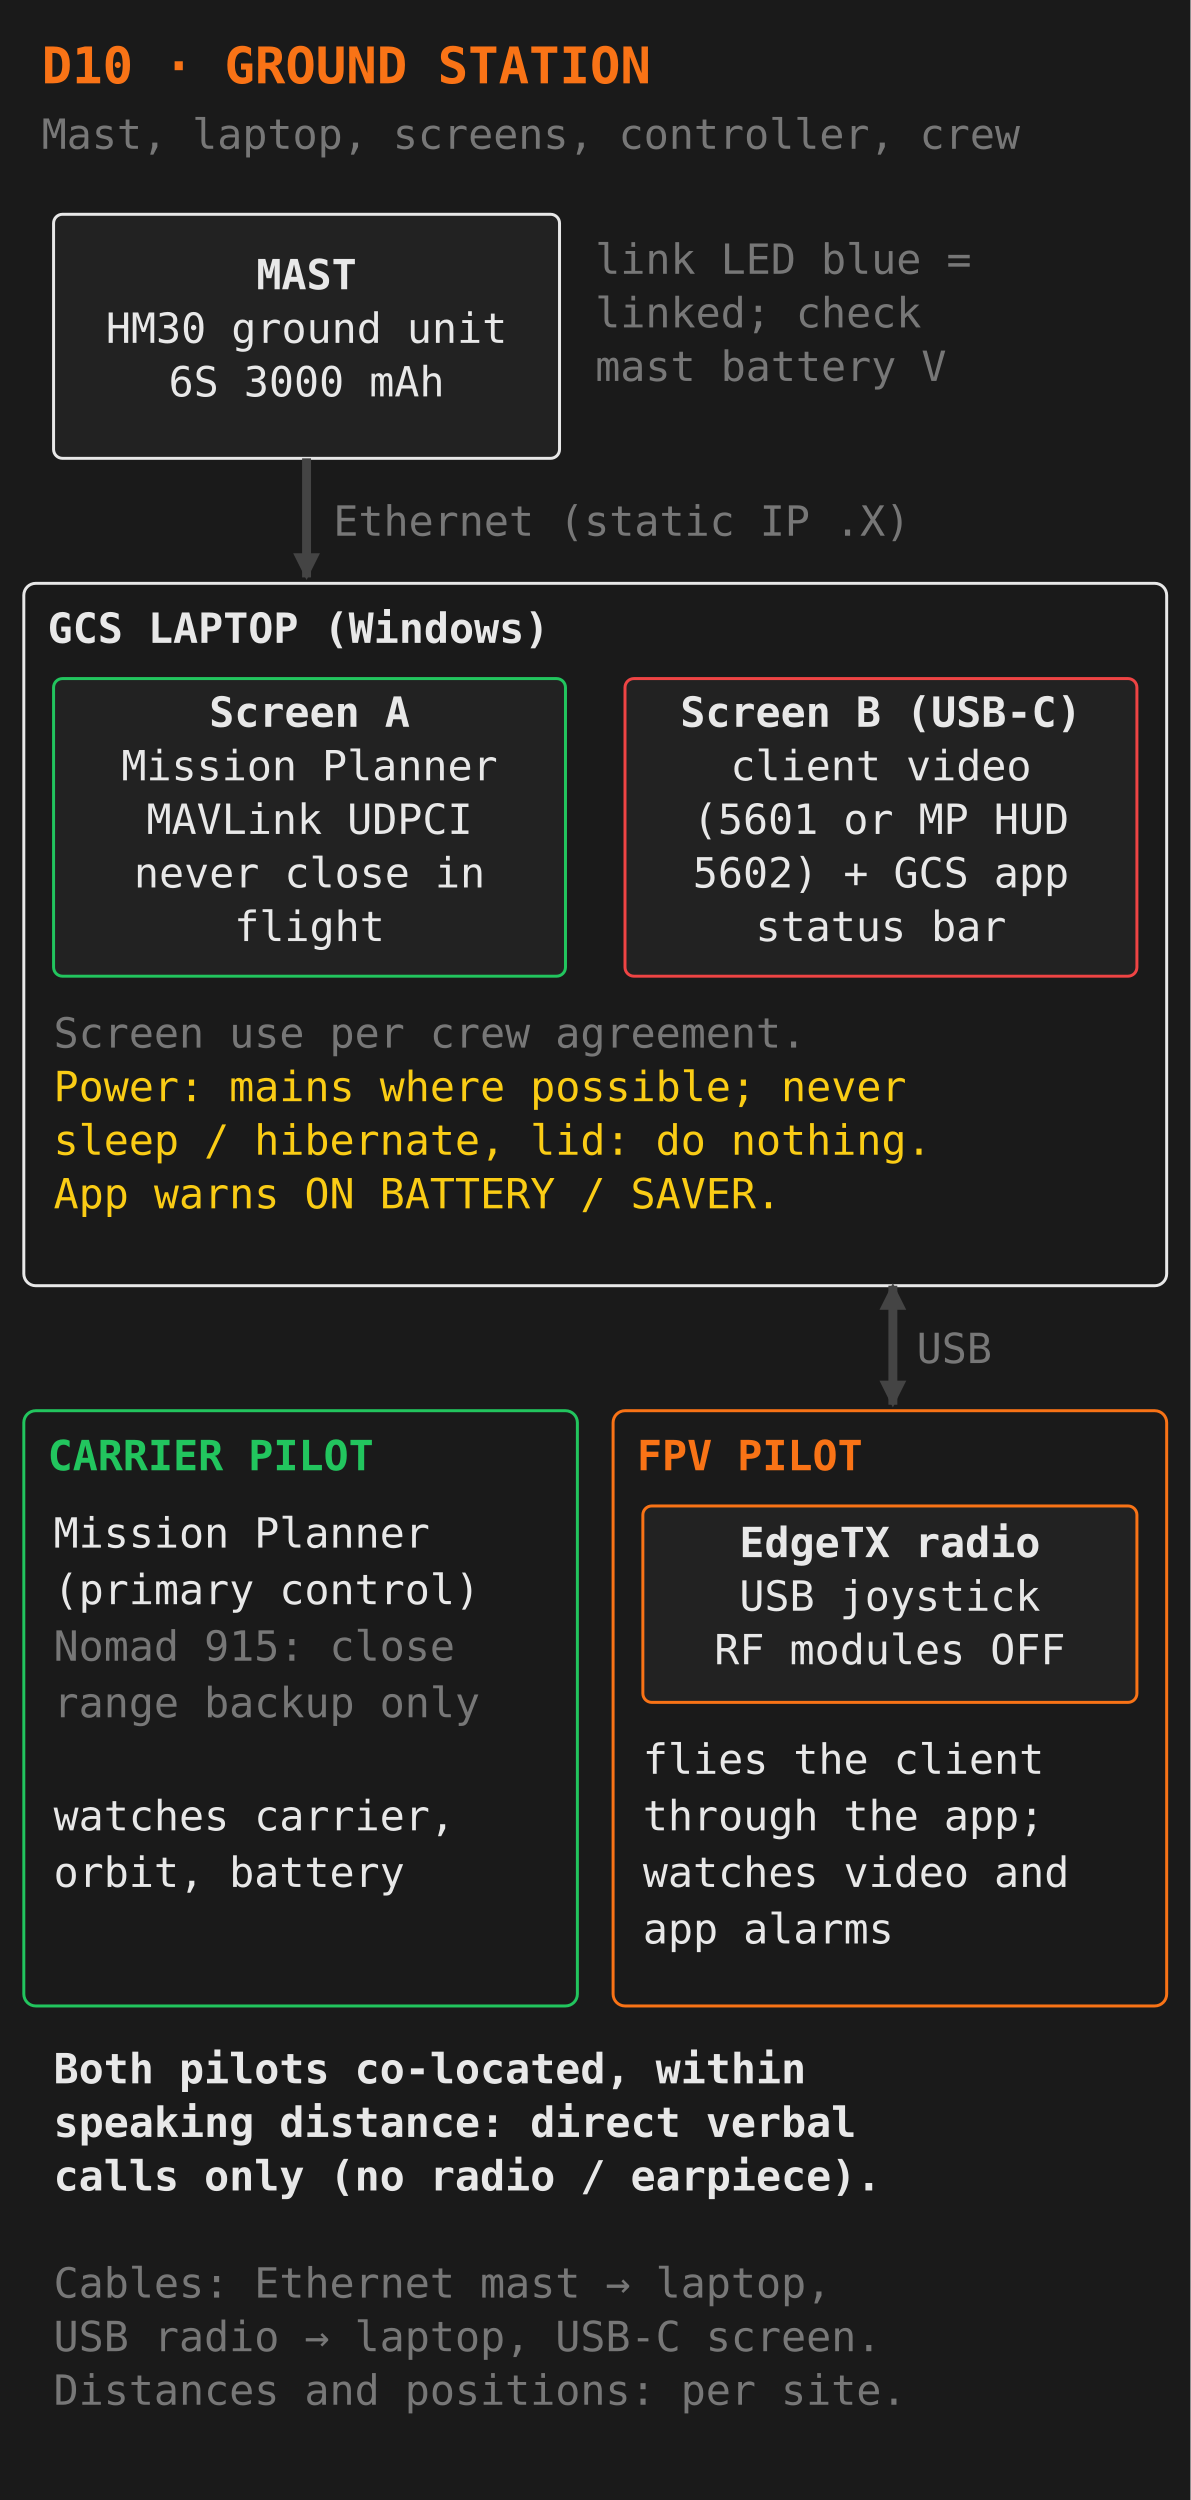
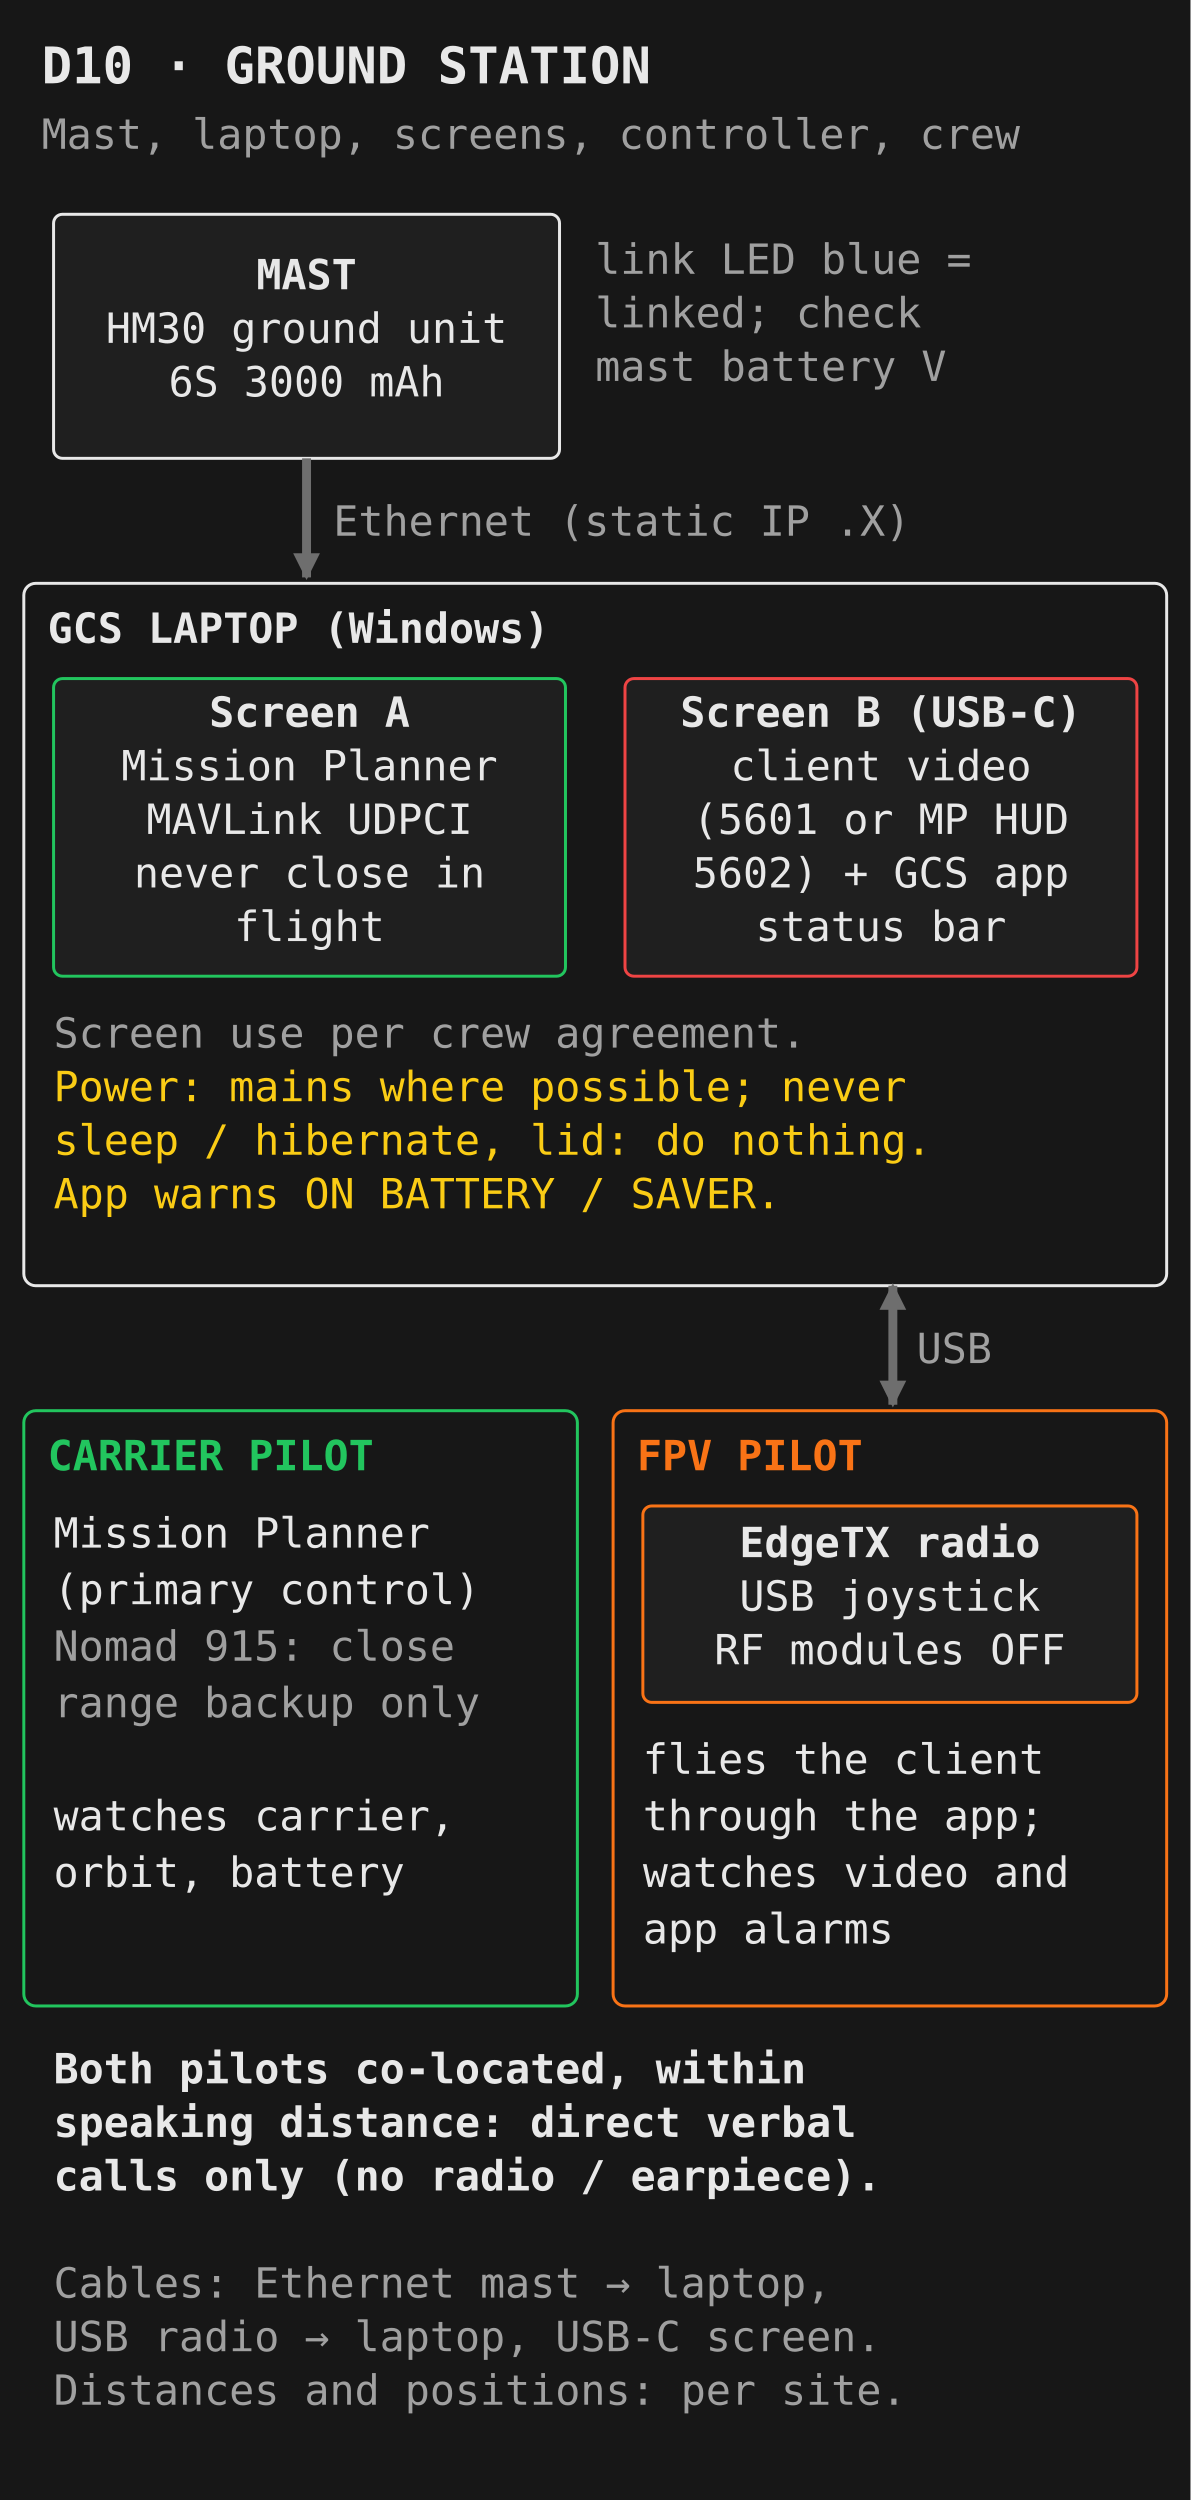
<svg xmlns="http://www.w3.org/2000/svg" viewBox="0 0 400 840" width="400" height="840" role="img" aria-labelledby="title desc" font-family="'Share Tech Mono', Consolas, 'DejaVu Sans Mono', Menlo, monospace" font-size="14" fill="#e8e8e8">
  <defs>
    <marker id="ah-bg" viewBox="0 0 10 10" refX="9" refY="5" markerWidth="9" markerHeight="9" markerUnits="userSpaceOnUse" orient="auto-start-reverse">
      <path d="M0,0 L10,5 L0,10 z" fill="#0f0f0f" />
    </marker>
    <marker id="ah-surf" viewBox="0 0 10 10" refX="9" refY="5" markerWidth="9" markerHeight="9" markerUnits="userSpaceOnUse" orient="auto-start-reverse">
-       <path d="M0,0 L10,5 L0,10 z" fill="#1a1a1a" />
+       <path d="M0,0 L10,5 L0,10 z" fill="#171717" />
    </marker>
    <marker id="ah-surf2" viewBox="0 0 10 10" refX="9" refY="5" markerWidth="9" markerHeight="9" markerUnits="userSpaceOnUse" orient="auto-start-reverse">
-       <path d="M0,0 L10,5 L0,10 z" fill="#222222" />
+       <path d="M0,0 L10,5 L0,10 z" fill="#1f1f1f" />
    </marker>
    <marker id="ah-border" viewBox="0 0 10 10" refX="9" refY="5" markerWidth="9" markerHeight="9" markerUnits="userSpaceOnUse" orient="auto-start-reverse">
-       <path d="M0,0 L10,5 L0,10 z" fill="#2a2a2a" />
+       <path d="M0,0 L10,5 L0,10 z" fill="#262626" />
    </marker>
    <marker id="ah-border2" viewBox="0 0 10 10" refX="9" refY="5" markerWidth="9" markerHeight="9" markerUnits="userSpaceOnUse" orient="auto-start-reverse">
      <path d="M0,0 L10,5 L0,10 z" fill="#333333" />
    </marker>
    <marker id="ah-text" viewBox="0 0 10 10" refX="9" refY="5" markerWidth="9" markerHeight="9" markerUnits="userSpaceOnUse" orient="auto-start-reverse">
      <path d="M0,0 L10,5 L0,10 z" fill="#e8e8e8" />
    </marker>
    <marker id="ah-muted" viewBox="0 0 10 10" refX="9" refY="5" markerWidth="9" markerHeight="9" markerUnits="userSpaceOnUse" orient="auto-start-reverse">
-       <path d="M0,0 L10,5 L0,10 z" fill="#777777" />
+       <path d="M0,0 L10,5 L0,10 z" fill="#a0a0a0" />
    </marker>
    <marker id="ah-accent" viewBox="0 0 10 10" refX="9" refY="5" markerWidth="9" markerHeight="9" markerUnits="userSpaceOnUse" orient="auto-start-reverse">
      <path d="M0,0 L10,5 L0,10 z" fill="#f97316" />
    </marker>
    <marker id="ah-amber" viewBox="0 0 10 10" refX="9" refY="5" markerWidth="9" markerHeight="9" markerUnits="userSpaceOnUse" orient="auto-start-reverse">
      <path d="M0,0 L10,5 L0,10 z" fill="#facc15" />
    </marker>
    <marker id="ah-red" viewBox="0 0 10 10" refX="9" refY="5" markerWidth="9" markerHeight="9" markerUnits="userSpaceOnUse" orient="auto-start-reverse">
      <path d="M0,0 L10,5 L0,10 z" fill="#ef4444" />
    </marker>
    <marker id="ah-green" viewBox="0 0 10 10" refX="9" refY="5" markerWidth="9" markerHeight="9" markerUnits="userSpaceOnUse" orient="auto-start-reverse">
      <path d="M0,0 L10,5 L0,10 z" fill="#22c55e" />
    </marker>
    <marker id="ah-dim" viewBox="0 0 10 10" refX="9" refY="5" markerWidth="9" markerHeight="9" markerUnits="userSpaceOnUse" orient="auto-start-reverse">
-       <path d="M0,0 L10,5 L0,10 z" fill="#444444" />
+       <path d="M0,0 L10,5 L0,10 z" fill="#6e6e6e" />
    </marker>
  </defs>
-   <rect width="400" height="840" fill="#1a1a1a" />
-   <text x="14" y="28" font-size="17" fill="#f97316" font-weight="bold">D10 · GROUND STATION</text>
-   <text x="14" y="50" fill="#777777">Mast, laptop, screens, controller, crew</text>
-   <rect x="18" y="72" width="170" height="82" rx="3" fill="#222222" stroke="#e8e8e8" />
+   <rect width="400" height="840" fill="#171717" />
+   <text x="14" y="28" font-size="17" font-weight="bold">D10 · GROUND STATION</text>
+   <text x="14" y="50" fill="#a0a0a0">Mast, laptop, screens, controller, crew</text>
+   <rect x="18" y="72" width="170" height="82" rx="3" fill="#1f1f1f" stroke="#e8e8e8" />
  <text x="103" y="97.2" text-anchor="middle" font-weight="bold">MAST</text>
  <text x="103" y="115.2" text-anchor="middle">HM30 ground unit</text>
  <text x="103" y="133.2" text-anchor="middle">6S 3000 mAh</text>
-   <text x="200" y="92" fill="#777777">link LED blue =</text>
-   <text x="200" y="110" fill="#777777">linked; check</text>
-   <text x="200" y="128" fill="#777777">mast battery V</text>
-   <polyline points="103,154 103,194" fill="none" stroke="#444444" stroke-width="3" stroke-linejoin="round" marker-end="url(#ah-dim)" />
-   <text x="112" y="180" fill="#777777">Ethernet (static IP .X)</text>
+   <text x="200" y="92" fill="#a0a0a0">link LED blue =</text>
+   <text x="200" y="110" fill="#a0a0a0">linked; check</text>
+   <text x="200" y="128" fill="#a0a0a0">mast battery V</text>
+   <polyline points="103,154 103,194" fill="none" stroke="#6e6e6e" stroke-width="3" stroke-linejoin="round" marker-end="url(#ah-dim)" />
+   <text x="112" y="180" fill="#a0a0a0">Ethernet (static IP .X)</text>
  <rect x="8" y="196" width="384" height="236" rx="4" fill="none" stroke="#e8e8e8" />
  <text x="16" y="216" font-weight="bold">GCS LAPTOP (Windows)</text>
-   <rect x="18" y="228" width="172" height="100" rx="3" fill="#222222" stroke="#22c55e" />
+   <rect x="18" y="228" width="172" height="100" rx="3" fill="#1f1f1f" stroke="#22c55e" />
  <text x="104" y="244.2" text-anchor="middle" font-weight="bold">Screen A</text>
  <text x="104" y="262.2" text-anchor="middle">Mission Planner</text>
  <text x="104" y="280.2" text-anchor="middle">MAVLink UDPCI</text>
  <text x="104" y="298.2" text-anchor="middle">never close in</text>
  <text x="104" y="316.2" text-anchor="middle">flight</text>
-   <rect x="210" y="228" width="172" height="100" rx="3" fill="#222222" stroke="#ef4444" />
+   <rect x="210" y="228" width="172" height="100" rx="3" fill="#1f1f1f" stroke="#ef4444" />
  <text x="296" y="244.2" text-anchor="middle" font-weight="bold">Screen B (USB-C)</text>
  <text x="296" y="262.2" text-anchor="middle">client video</text>
  <text x="296" y="280.2" text-anchor="middle">(5601 or MP HUD</text>
  <text x="296" y="298.2" text-anchor="middle">5602) + GCS app</text>
  <text x="296" y="316.2" text-anchor="middle">status bar</text>
-   <text x="18" y="352" fill="#777777">Screen use per crew agreement.</text>
+   <text x="18" y="352" fill="#a0a0a0">Screen use per crew agreement.</text>
  <text x="18" y="370" fill="#facc15">Power: mains where possible; never</text>
  <text x="18" y="388" fill="#facc15">sleep / hibernate, lid: do nothing.</text>
  <text x="18" y="406" fill="#facc15">App warns ON BATTERY / SAVER.</text>
-   <polyline points="300,432 300,472" fill="none" stroke="#444444" stroke-width="3" stroke-linejoin="round" marker-end="url(#ah-dim)" marker-start="url(#ah-dim)" />
-   <text x="308" y="458" fill="#777777">USB</text>
+   <polyline points="300,432 300,472" fill="none" stroke="#6e6e6e" stroke-width="3" stroke-linejoin="round" marker-end="url(#ah-dim)" marker-start="url(#ah-dim)" />
+   <text x="308" y="458" fill="#a0a0a0">USB</text>
  <rect x="8" y="474" width="186" height="200" rx="4" fill="none" stroke="#22c55e" />
  <text x="16" y="494" fill="#22c55e" font-weight="bold">CARRIER PILOT</text>
  <rect x="206" y="474" width="186" height="200" rx="4" fill="none" stroke="#f97316" />
  <text x="214" y="494" fill="#f97316" font-weight="bold">FPV PILOT</text>
  <text x="18" y="520">Mission Planner</text>
  <text x="18" y="539">(primary control)</text>
-   <text x="18" y="558" fill="#777777">Nomad 915: close</text>
-   <text x="18" y="577" fill="#777777">range backup only</text>
+   <text x="18" y="558" fill="#a0a0a0">Nomad 915: close</text>
+   <text x="18" y="577" fill="#a0a0a0">range backup only</text>
  <text x="18" y="596" />
  <text x="18" y="615">watches carrier,</text>
  <text x="18" y="634">orbit, battery</text>
-   <rect x="216" y="506" width="166" height="66" rx="3" fill="#222222" stroke="#f97316" />
+   <rect x="216" y="506" width="166" height="66" rx="3" fill="#1f1f1f" stroke="#f97316" />
  <text x="299" y="523.2" text-anchor="middle" font-weight="bold">EdgeTX radio</text>
  <text x="299" y="541.2" text-anchor="middle">USB joystick</text>
  <text x="299" y="559.2" text-anchor="middle">RF modules OFF</text>
  <text x="216" y="596">flies the client</text>
  <text x="216" y="615">through the app;</text>
  <text x="216" y="634">watches video and</text>
  <text x="216" y="653">app alarms</text>
  <text x="18" y="700" font-weight="bold">Both pilots co-located, within</text>
  <text x="18" y="718" font-weight="bold">speaking distance: direct verbal</text>
  <text x="18" y="736" font-weight="bold">calls only (no radio / earpiece).</text>
  <text x="18" y="754" />
-   <text x="18" y="772" fill="#777777">Cables: Ethernet mast → laptop,</text>
-   <text x="18" y="790" fill="#777777">USB radio → laptop, USB-C screen.</text>
-   <text x="18" y="808" fill="#777777">Distances and positions: per site.</text>
+   <text x="18" y="772" fill="#a0a0a0">Cables: Ethernet mast → laptop,</text>
+   <text x="18" y="790" fill="#a0a0a0">USB radio → laptop, USB-C screen.</text>
+   <text x="18" y="808" fill="#a0a0a0">Distances and positions: per site.</text>
</svg>
